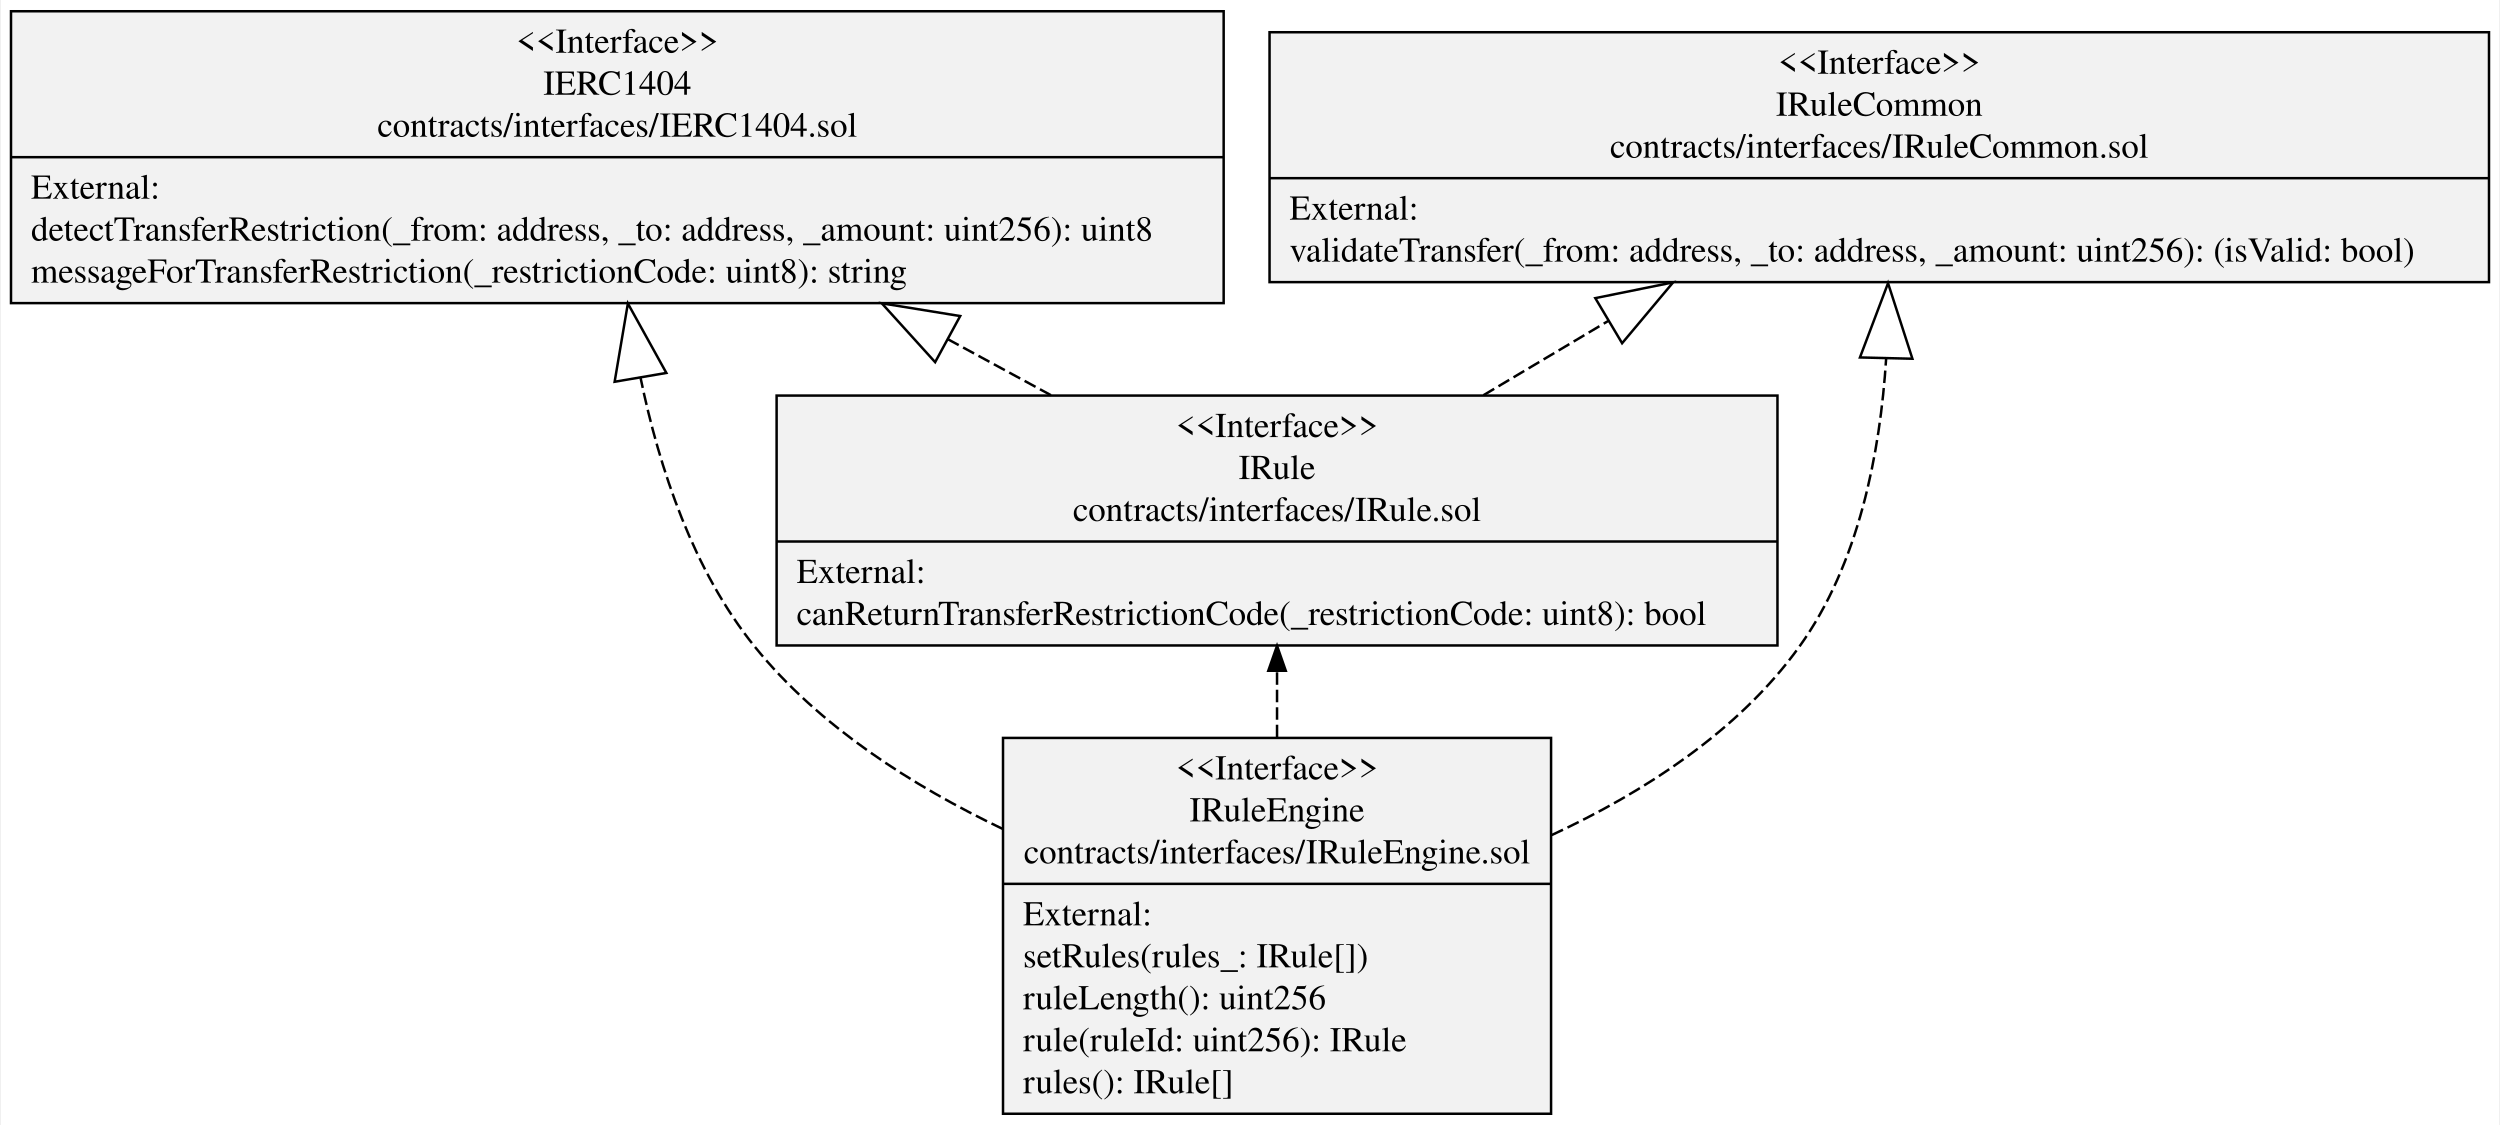
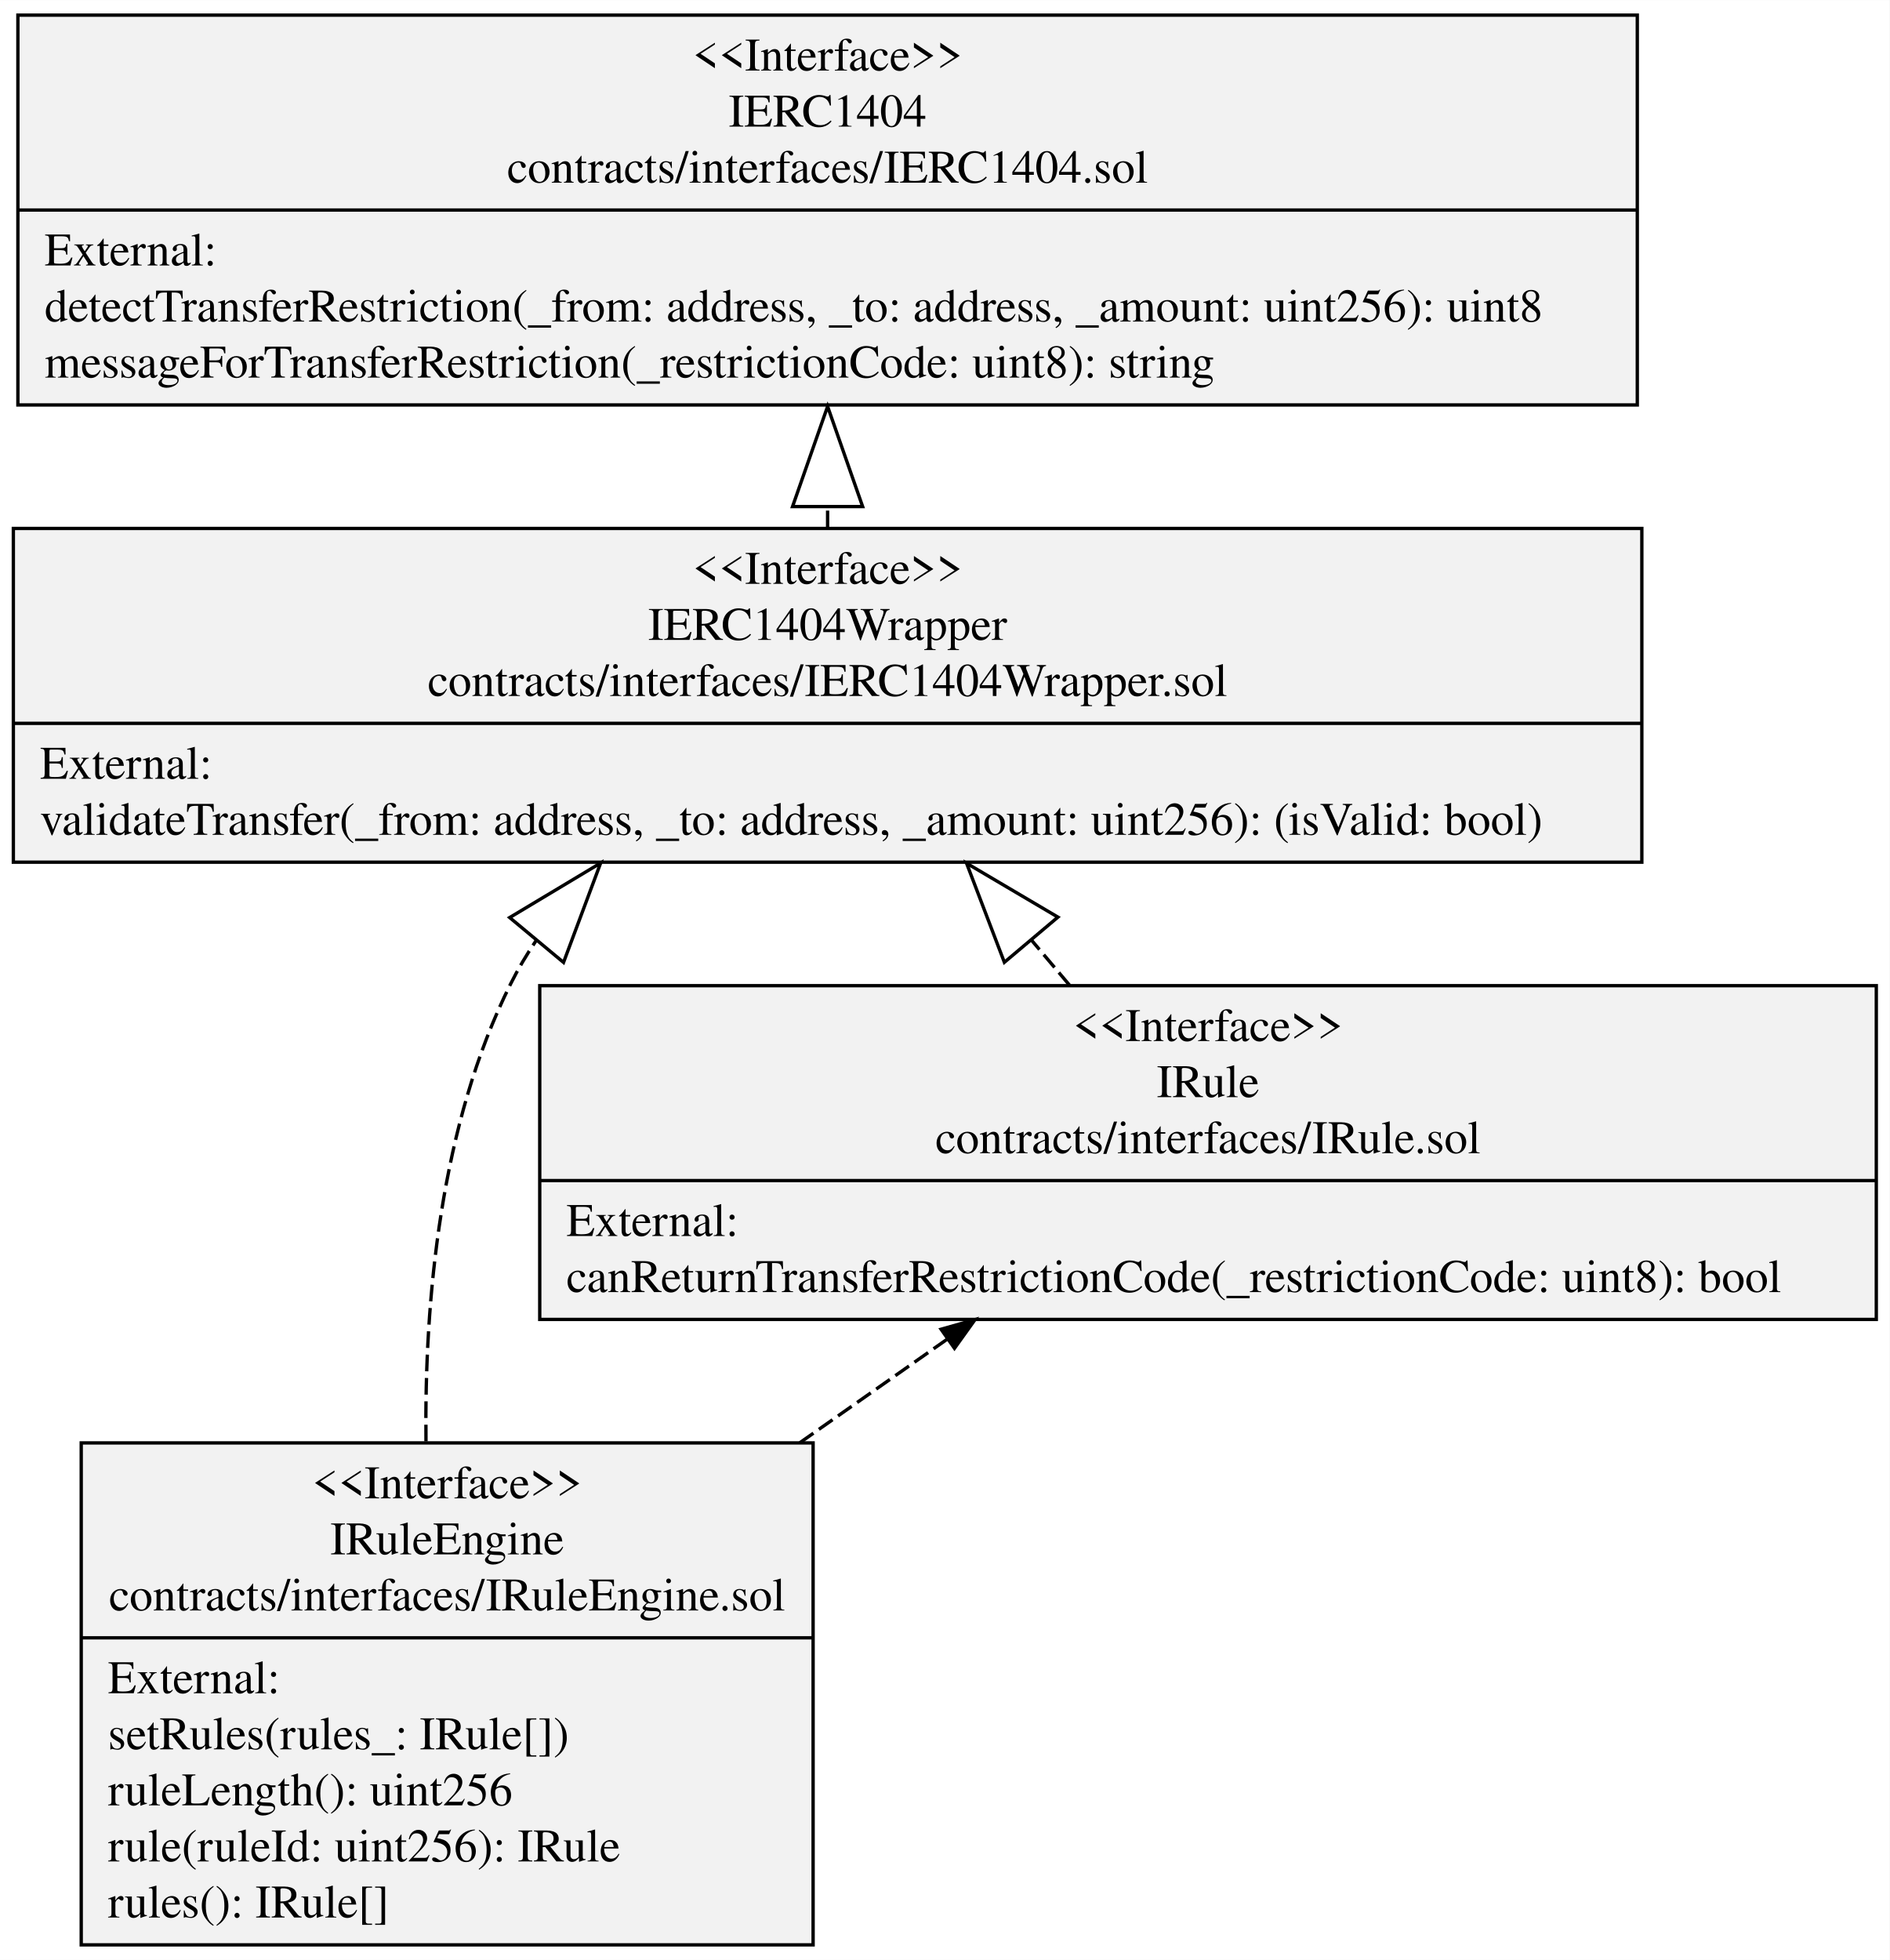
- <svg xmlns="http://www.w3.org/2000/svg" width="1000pt" height="450pt" viewBox="0.00 0.00 999.64 450.20">
-   <g id="graph0" class="graph" transform="scale(1 1) rotate(0) translate(4 446.2)">
-     <polygon fill="white" stroke="transparent" points="-4,4 -4,-446.2 995.64,-446.2 995.64,4 -4,4" />
+ <svg xmlns="http://www.w3.org/2000/svg" width="566pt" height="587pt" viewBox="0.00 0.00 566.26 587.20">
+   <g id="graph0" class="graph" transform="scale(1 1) rotate(0) translate(4 583.2)">
+     <polygon fill="white" stroke="transparent" points="-4,4 -4,-583.2 562.26,-583.2 562.26,4 -4,4" />
    <g id="node1" class="node">
-       <polygon fill="#f2f2f2" stroke="black" points="0,-324.9 0,-441.7 485.28,-441.7 485.28,-324.9 0,-324.9" />
-       <text text-anchor="middle" x="242.64" y="-425.1" font-family="Times,serif" font-size="14.00">&lt;&lt;Interface&gt;&gt;</text>
-       <text text-anchor="middle" x="242.64" y="-408.3" font-family="Times,serif" font-size="14.00">IERC1404</text>
-       <text text-anchor="middle" x="242.64" y="-391.5" font-family="Times,serif" font-size="14.00">contracts/interfaces/IERC1404.sol</text>
-       <polyline fill="none" stroke="black" points="0,-383.3 485.28,-383.3 " />
-       <text text-anchor="start" x="8" y="-366.7" font-family="Times,serif" font-size="14.00">External:</text>
-       <text text-anchor="start" x="8" y="-349.9" font-family="Times,serif" font-size="14.00">     detectTransferRestriction(_from: address, _to: address, _amount: uint256): uint8</text>
-       <text text-anchor="start" x="8" y="-333.1" font-family="Times,serif" font-size="14.00">     messageForTransferRestriction(_restrictionCode: uint8): string</text>
+       <polygon fill="#f2f2f2" stroke="black" points="1.36,-461.9 1.36,-578.7 486.64,-578.7 486.64,-461.9 1.36,-461.9" />
+       <text text-anchor="middle" x="244" y="-562.1" font-family="Times,serif" font-size="14.00">&lt;&lt;Interface&gt;&gt;</text>
+       <text text-anchor="middle" x="244" y="-545.3" font-family="Times,serif" font-size="14.00">IERC1404</text>
+       <text text-anchor="middle" x="244" y="-528.5" font-family="Times,serif" font-size="14.00">contracts/interfaces/IERC1404.sol</text>
+       <polyline fill="none" stroke="black" points="1.36,-520.3 486.64,-520.3 " />
+       <text text-anchor="start" x="9.36" y="-503.7" font-family="Times,serif" font-size="14.00">External:</text>
+       <text text-anchor="start" x="9.36" y="-486.9" font-family="Times,serif" font-size="14.00">     detectTransferRestriction(_from: address, _to: address, _amount: uint256): uint8</text>
+       <text text-anchor="start" x="9.36" y="-470.1" font-family="Times,serif" font-size="14.00">     messageForTransferRestriction(_restrictionCode: uint8): string</text>
    </g>
    <g id="node2" class="node">
-       <polygon fill="#f2f2f2" stroke="black" points="306.38,-187.9 306.38,-287.9 706.9,-287.9 706.9,-187.9 306.38,-187.9" />
-       <text text-anchor="middle" x="506.64" y="-271.3" font-family="Times,serif" font-size="14.00">&lt;&lt;Interface&gt;&gt;</text>
-       <text text-anchor="middle" x="506.64" y="-254.5" font-family="Times,serif" font-size="14.00">IRule</text>
-       <text text-anchor="middle" x="506.64" y="-237.7" font-family="Times,serif" font-size="14.00">contracts/interfaces/IRule.sol</text>
-       <polyline fill="none" stroke="black" points="306.38,-229.5 706.9,-229.5 " />
-       <text text-anchor="start" x="314.38" y="-212.9" font-family="Times,serif" font-size="14.00">External:</text>
-       <text text-anchor="start" x="314.38" y="-196.1" font-family="Times,serif" font-size="14.00">     canReturnTransferRestrictionCode(_restrictionCode: uint8): bool</text>
+       <polygon fill="#f2f2f2" stroke="black" points="0,-324.9 0,-424.9 488,-424.9 488,-324.9 0,-324.9" />
+       <text text-anchor="middle" x="244" y="-408.3" font-family="Times,serif" font-size="14.00">&lt;&lt;Interface&gt;&gt;</text>
+       <text text-anchor="middle" x="244" y="-391.5" font-family="Times,serif" font-size="14.00">IERC1404Wrapper</text>
+       <text text-anchor="middle" x="244" y="-374.7" font-family="Times,serif" font-size="14.00">contracts/interfaces/IERC1404Wrapper.sol</text>
+       <polyline fill="none" stroke="black" points="0,-366.5 488,-366.5 " />
+       <text text-anchor="start" x="8" y="-349.9" font-family="Times,serif" font-size="14.00">External:</text>
+       <text text-anchor="start" x="8" y="-333.1" font-family="Times,serif" font-size="14.00">     validateTransfer(_from: address, _to: address, _amount: uint256): (isValid: bool)</text>
    </g>
    <g id="edge1" class="edge">
-       <path fill="none" stroke="black" stroke-dasharray="5,2" d="M416.16,-288.05C402.88,-295.26 388.97,-302.82 375.06,-310.37" />
-       <polygon fill="none" stroke="black" points="369.82,-301.27 348.47,-324.82 379.84,-319.72 369.82,-301.27" />
+       <path fill="none" stroke="black" stroke-dasharray="5,2" d="M244,-425.25C244,-427.26 244,-429.29 244,-431.34" />
+       <polygon fill="none" stroke="black" points="233.5,-431.46 244,-461.46 254.5,-431.46 233.5,-431.46" />
    </g>
    <g id="node3" class="node">
-       <polygon fill="#f2f2f2" stroke="black" points="503.64,-333.3 503.64,-433.3 991.64,-433.3 991.64,-333.3 503.64,-333.3" />
-       <text text-anchor="middle" x="747.64" y="-416.7" font-family="Times,serif" font-size="14.00">&lt;&lt;Interface&gt;&gt;</text>
-       <text text-anchor="middle" x="747.64" y="-399.9" font-family="Times,serif" font-size="14.00">IRuleCommon</text>
-       <text text-anchor="middle" x="747.64" y="-383.1" font-family="Times,serif" font-size="14.00">contracts/interfaces/IRuleCommon.sol</text>
-       <polyline fill="none" stroke="black" points="503.64,-374.9 991.64,-374.9 " />
-       <text text-anchor="start" x="511.64" y="-358.3" font-family="Times,serif" font-size="14.00">External:</text>
-       <text text-anchor="start" x="511.64" y="-341.5" font-family="Times,serif" font-size="14.00">     validateTransfer(_from: address, _to: address, _amount: uint256): (isValid: bool)</text>
+       <polygon fill="#f2f2f2" stroke="black" points="157.74,-187.9 157.74,-287.9 558.26,-287.9 558.26,-187.9 157.74,-187.9" />
+       <text text-anchor="middle" x="358" y="-271.3" font-family="Times,serif" font-size="14.00">&lt;&lt;Interface&gt;&gt;</text>
+       <text text-anchor="middle" x="358" y="-254.5" font-family="Times,serif" font-size="14.00">IRule</text>
+       <text text-anchor="middle" x="358" y="-237.7" font-family="Times,serif" font-size="14.00">contracts/interfaces/IRule.sol</text>
+       <polyline fill="none" stroke="black" points="157.74,-229.5 558.26,-229.5 " />
+       <text text-anchor="start" x="165.74" y="-212.9" font-family="Times,serif" font-size="14.00">External:</text>
+       <text text-anchor="start" x="165.74" y="-196.1" font-family="Times,serif" font-size="14.00">     canReturnTransferRestrictionCode(_restrictionCode: uint8): bool</text>
    </g>
    <g id="edge2" class="edge">
-       <path fill="none" stroke="black" stroke-dasharray="5,2" d="M589.24,-288.05C605.34,-297.63 622.44,-307.8 639.22,-317.79" />
-       <polygon fill="none" stroke="black" points="634,-326.9 665.15,-333.21 644.73,-308.85 634,-326.9" />
+       <path fill="none" stroke="black" stroke-dasharray="5,2" d="M316.52,-288.02C312.83,-292.39 309.04,-296.88 305.23,-301.39" />
+       <polygon fill="none" stroke="black" points="296.97,-294.9 285.64,-324.59 313.02,-308.44 296.97,-294.9" />
    </g>
    <g id="node4" class="node">
-       <polygon fill="#f2f2f2" stroke="black" points="396.98,-0.5 396.98,-150.9 616.3,-150.9 616.3,-0.5 396.98,-0.5" />
-       <text text-anchor="middle" x="506.64" y="-134.3" font-family="Times,serif" font-size="14.00">&lt;&lt;Interface&gt;&gt;</text>
-       <text text-anchor="middle" x="506.64" y="-117.5" font-family="Times,serif" font-size="14.00">IRuleEngine</text>
-       <text text-anchor="middle" x="506.64" y="-100.7" font-family="Times,serif" font-size="14.00">contracts/interfaces/IRuleEngine.sol</text>
-       <polyline fill="none" stroke="black" points="396.98,-92.5 616.3,-92.5 " />
-       <text text-anchor="start" x="404.98" y="-75.9" font-family="Times,serif" font-size="14.00">External:</text>
-       <text text-anchor="start" x="404.98" y="-59.1" font-family="Times,serif" font-size="14.00">     setRules(rules_: IRule[])</text>
-       <text text-anchor="start" x="404.98" y="-42.3" font-family="Times,serif" font-size="14.00">     ruleLength(): uint256</text>
-       <text text-anchor="start" x="404.98" y="-25.5" font-family="Times,serif" font-size="14.00">     rule(ruleId: uint256): IRule</text>
-       <text text-anchor="start" x="404.98" y="-8.7" font-family="Times,serif" font-size="14.00">     rules(): IRule[]</text>
+       <polygon fill="#f2f2f2" stroke="black" points="20.34,-0.5 20.34,-150.9 239.66,-150.9 239.66,-0.5 20.34,-0.5" />
+       <text text-anchor="middle" x="130" y="-134.3" font-family="Times,serif" font-size="14.00">&lt;&lt;Interface&gt;&gt;</text>
+       <text text-anchor="middle" x="130" y="-117.5" font-family="Times,serif" font-size="14.00">IRuleEngine</text>
+       <text text-anchor="middle" x="130" y="-100.7" font-family="Times,serif" font-size="14.00">contracts/interfaces/IRuleEngine.sol</text>
+       <polyline fill="none" stroke="black" points="20.34,-92.5 239.66,-92.5 " />
+       <text text-anchor="start" x="28.34" y="-75.9" font-family="Times,serif" font-size="14.00">External:</text>
+       <text text-anchor="start" x="28.34" y="-59.1" font-family="Times,serif" font-size="14.00">     setRules(rules_: IRule[])</text>
+       <text text-anchor="start" x="28.34" y="-42.3" font-family="Times,serif" font-size="14.00">     ruleLength(): uint256</text>
+       <text text-anchor="start" x="28.34" y="-25.5" font-family="Times,serif" font-size="14.00">     rule(ruleId: uint256): IRule</text>
+       <text text-anchor="start" x="28.34" y="-8.7" font-family="Times,serif" font-size="14.00">     rules(): IRule[]</text>
    </g>
    <g id="edge3" class="edge">
-       <path fill="none" stroke="black" stroke-dasharray="5,2" d="M396.87,-114.47C360.79,-131.7 323.37,-155.54 297.64,-187.4 273.08,-217.8 259.48,-258.55 251.95,-294.93" />
-       <polygon fill="none" stroke="black" points="241.56,-293.43 246.86,-324.76 262.26,-296.96 241.56,-293.43" />
-     </g>
-     <g id="edge5" class="edge">
-       <path fill="none" stroke="black" stroke-dasharray="5,2" d="M506.64,-151.17C506.64,-160 506.64,-168.92 506.64,-177.5" />
-       <polygon fill="black" stroke="black" points="503.14,-177.77 506.64,-187.77 510.14,-177.77 503.14,-177.77" />
+       <path fill="none" stroke="black" stroke-dasharray="5,2" d="M123.65,-151.36C123.16,-193.64 127.96,-246.32 149,-288.4 151.23,-292.87 153.81,-297.21 156.65,-301.41" />
+       <polygon fill="none" stroke="black" points="148.73,-308.31 175.99,-324.65 164.87,-294.87 148.73,-308.31" />
    </g>
    <g id="edge4" class="edge">
-       <path fill="none" stroke="black" stroke-dasharray="5,2" d="M616.55,-112.02C653.43,-129.15 691.32,-153.56 715.64,-187.4 739.41,-220.46 748.01,-264.79 750.4,-302.82" />
-       <polygon fill="none" stroke="black" points="739.91,-303.16 751.15,-332.89 760.9,-302.64 739.91,-303.16" />
+       <path fill="none" stroke="black" stroke-dasharray="5,2" d="M235.66,-150.94C250.56,-161.41 265.65,-172.01 279.9,-182.02" />
+       <polygon fill="black" stroke="black" points="278,-184.96 288.19,-187.85 282.02,-179.24 278,-184.96" />
    </g>
  </g>
</svg>
